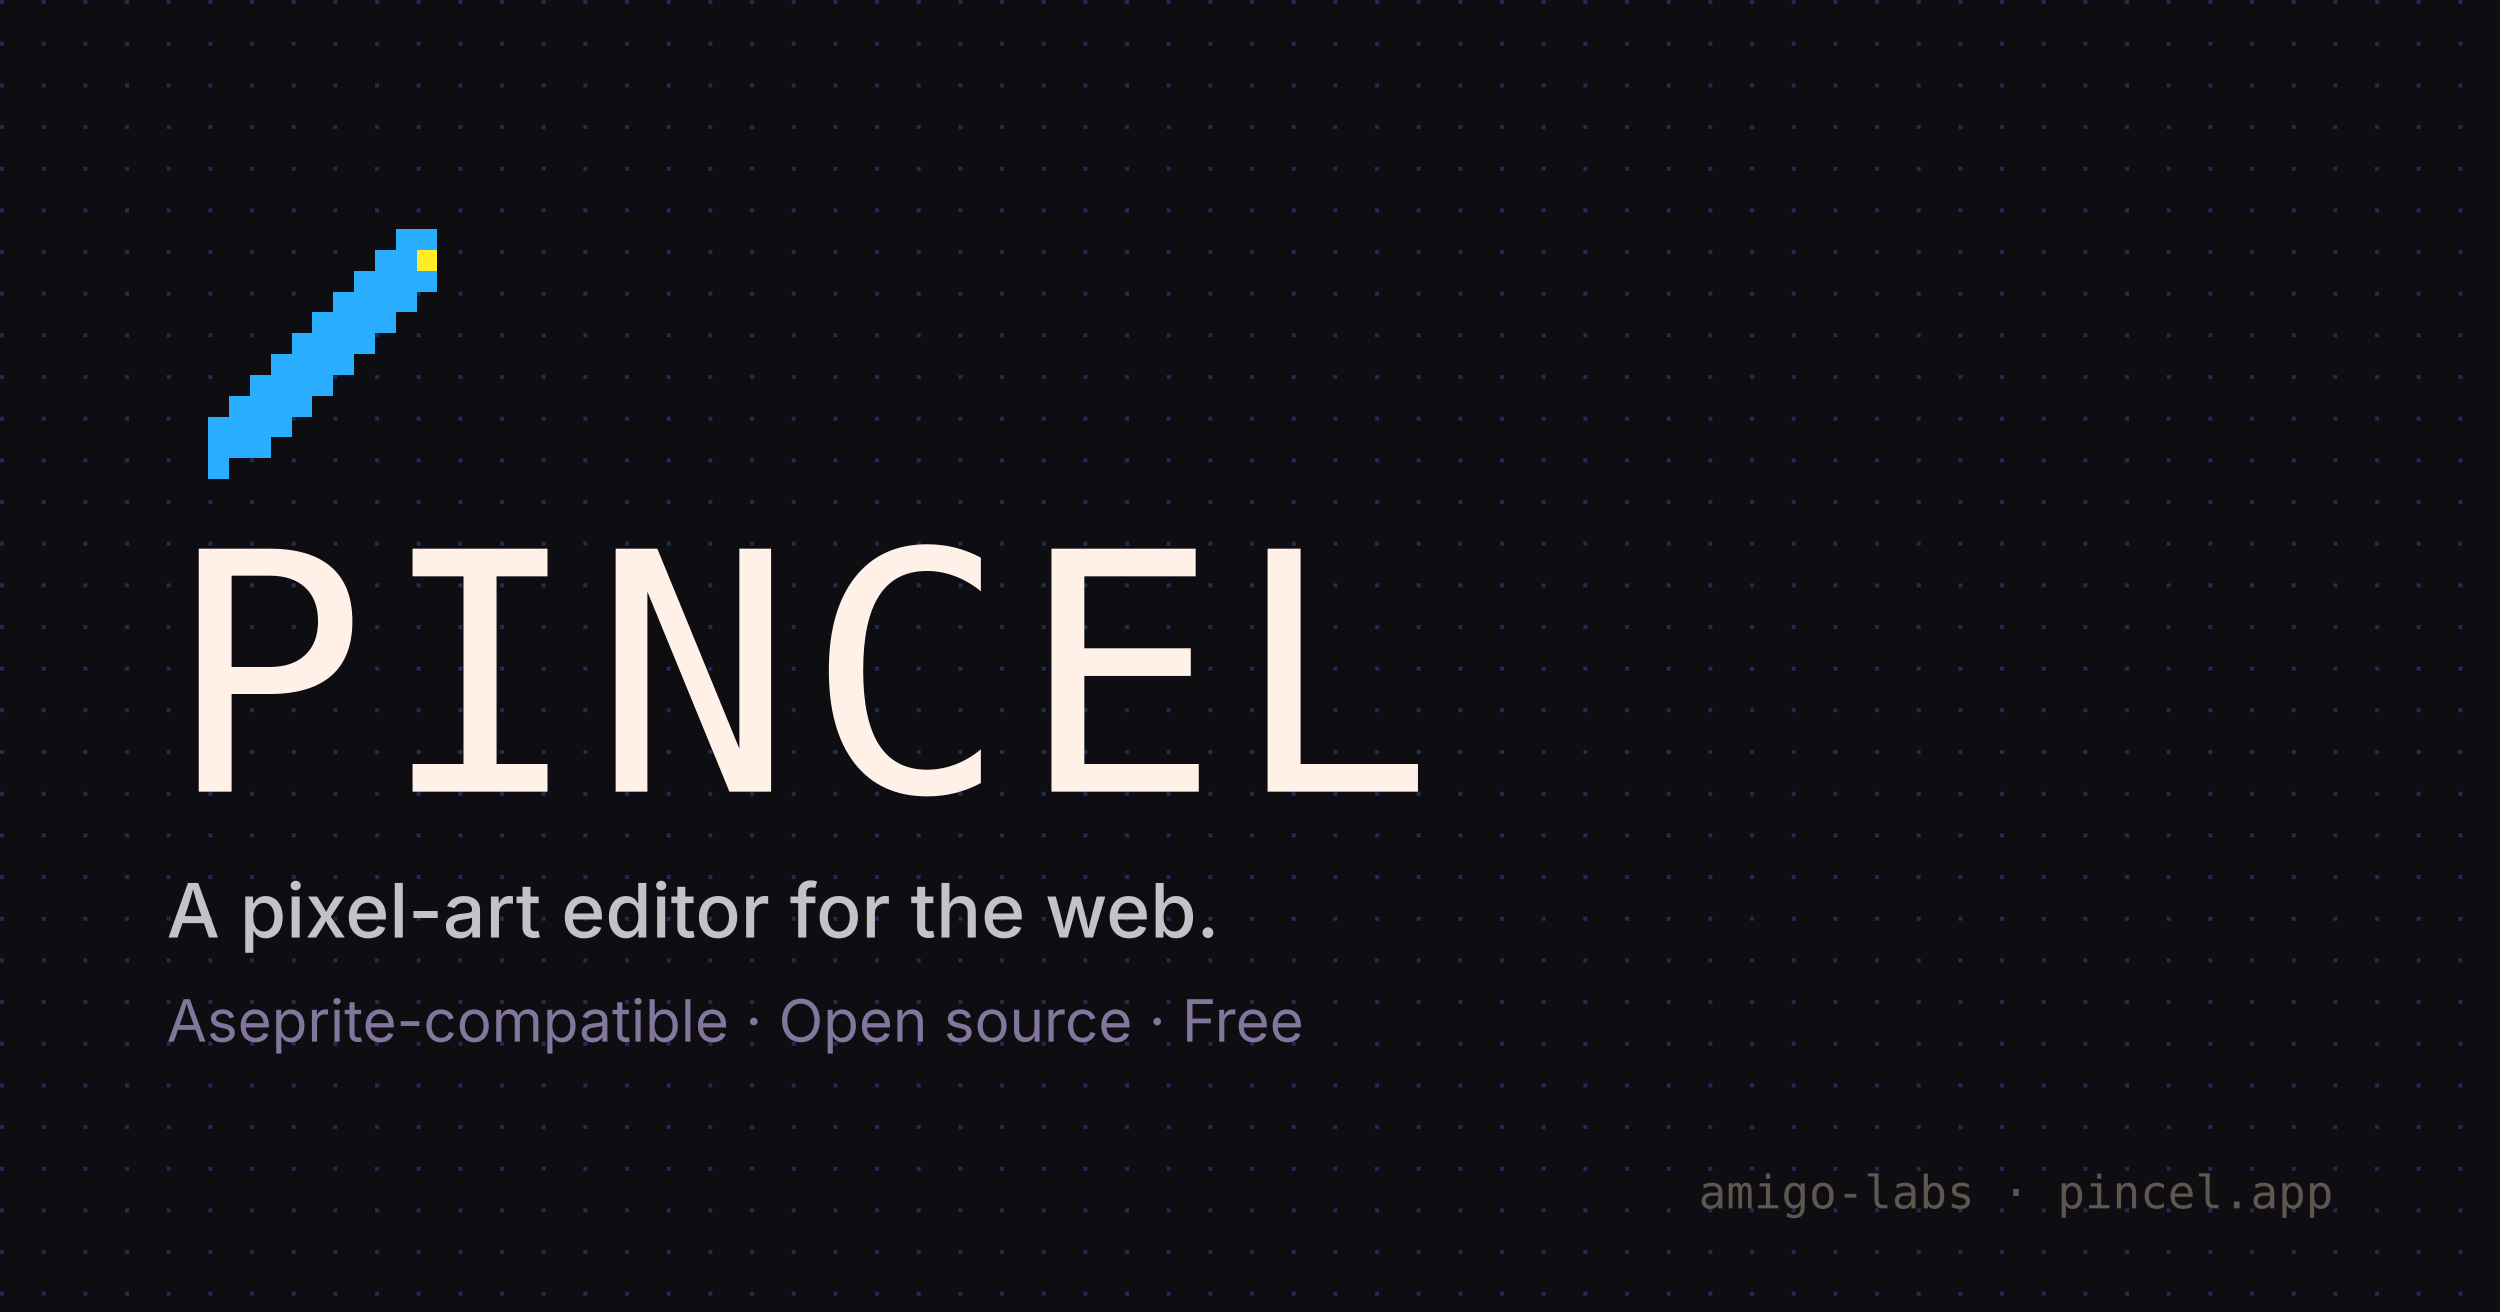
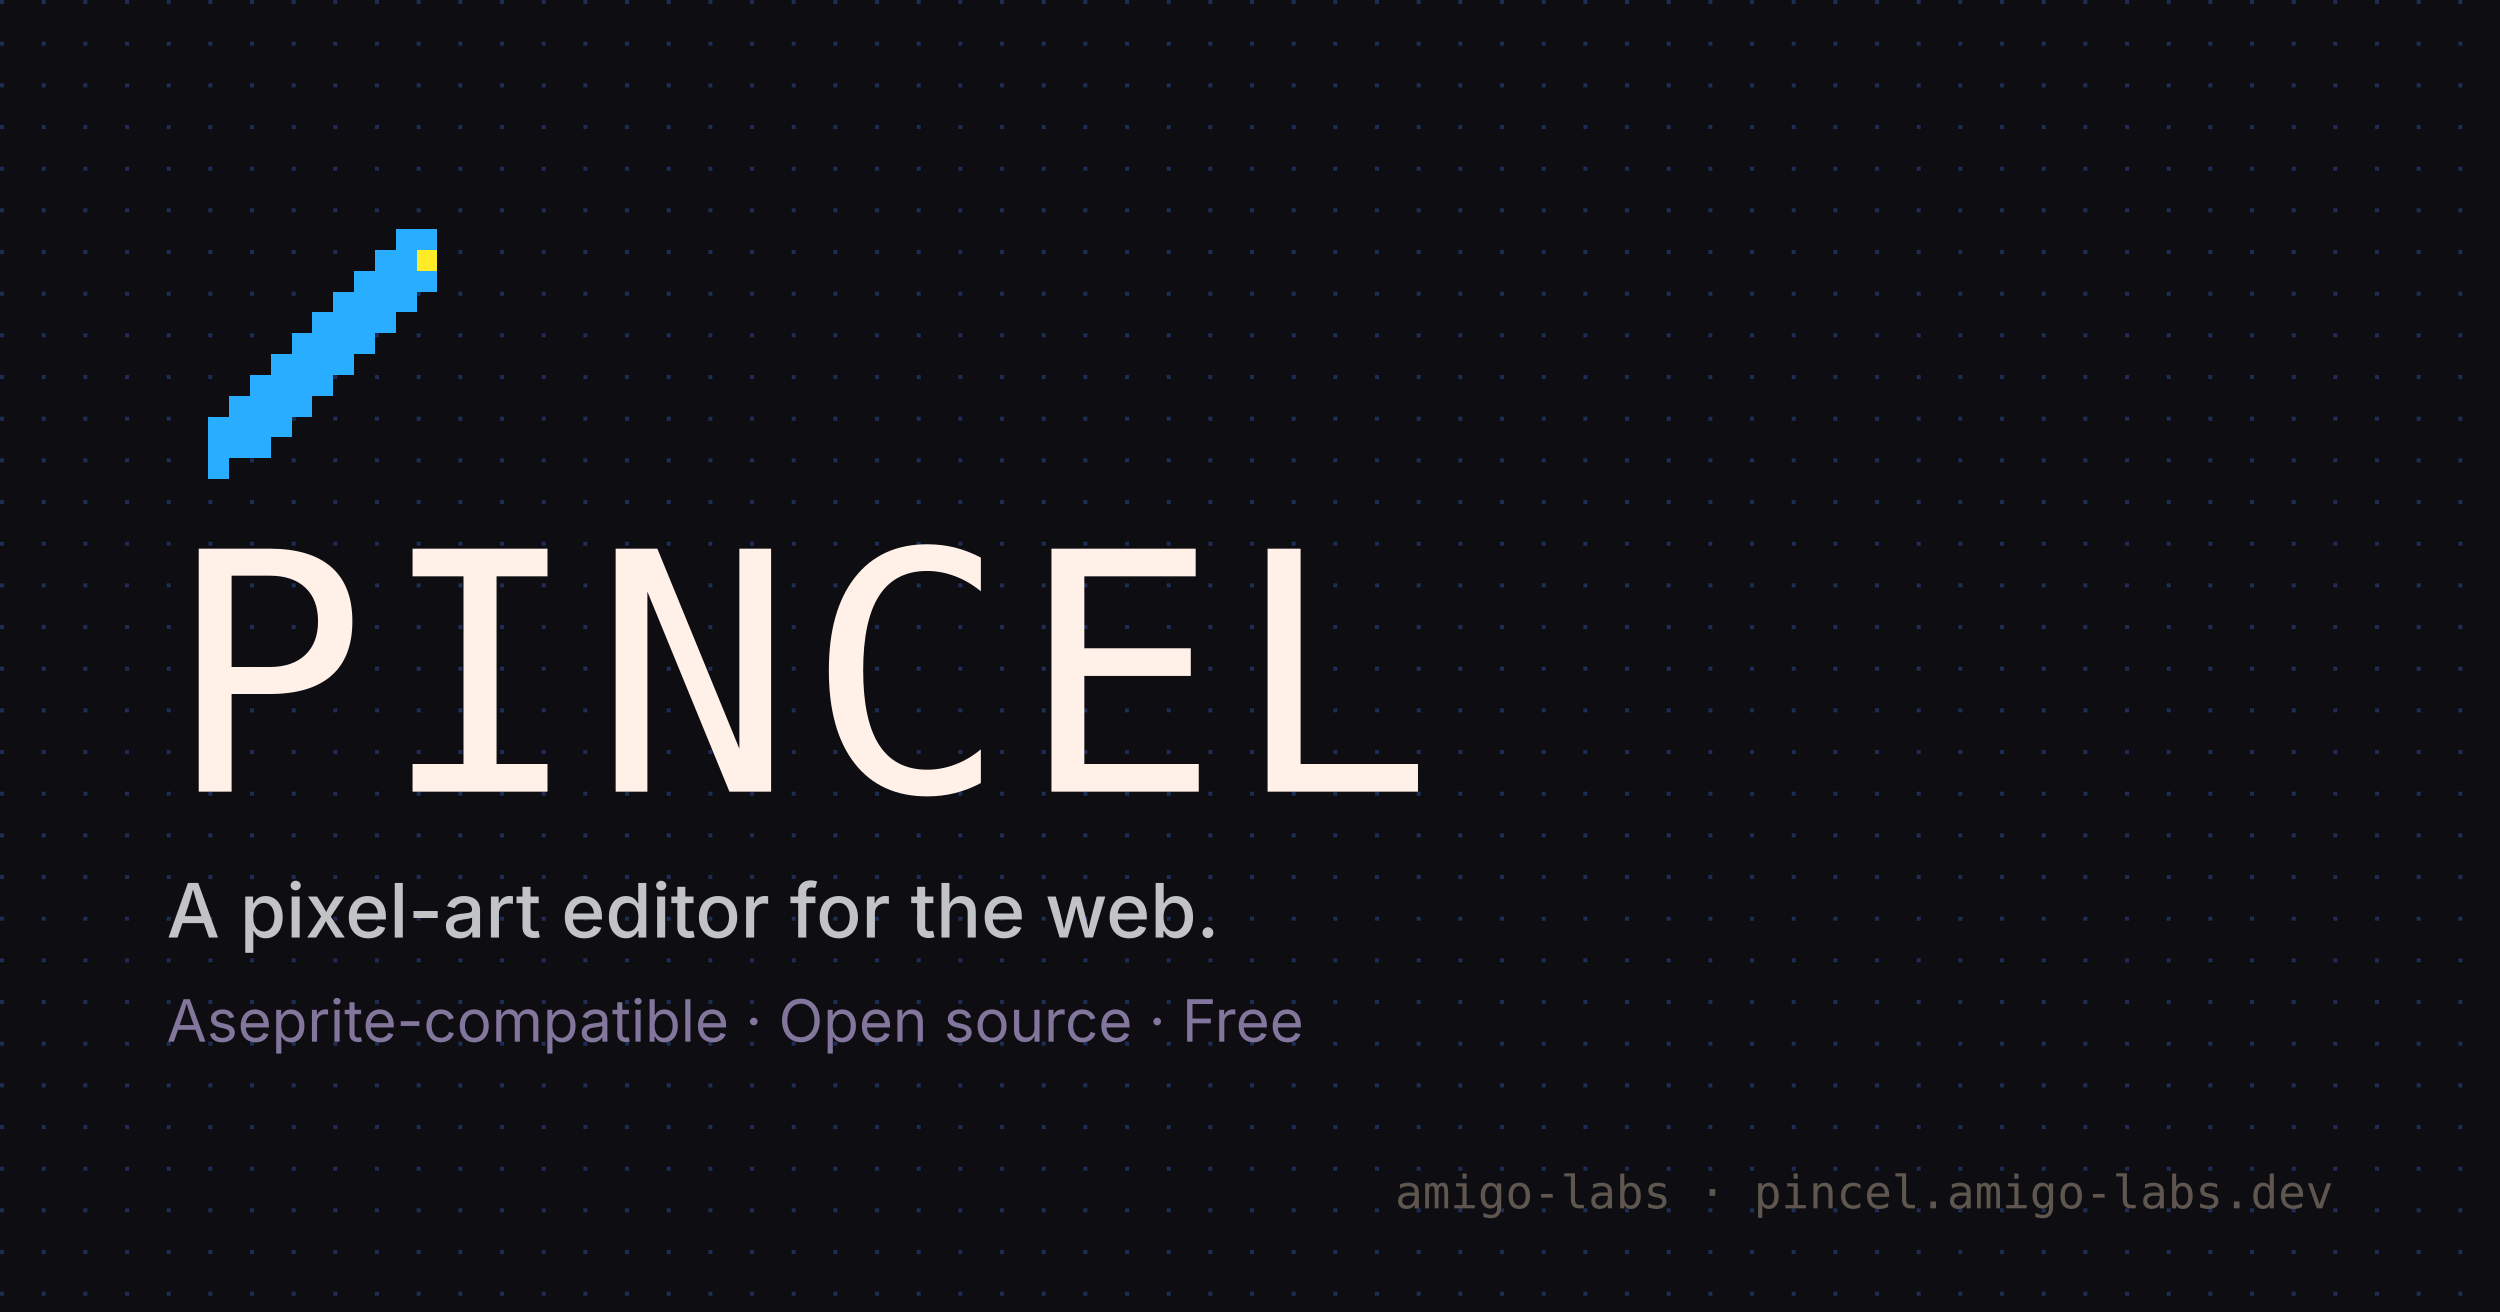
<svg xmlns="http://www.w3.org/2000/svg" viewBox="0 0 1200 630" shape-rendering="crispEdges">
  <defs>
    <pattern id="dots" x="0" y="0" width="20" height="20" patternUnits="userSpaceOnUse">
      <rect width="20" height="20" fill="#0d0d12" />
      <rect x="0" y="0" width="2" height="2" fill="#1d2b53" />
    </pattern>
  </defs>
  <rect width="1200" height="630" fill="url(#dots)" />
  <g transform="translate(80 90)" shape-rendering="crispEdges">
    <g fill="#29adff">
      <rect x="110" y="20" width="20" height="20" />
      <rect x="100" y="30" width="30" height="20" />
      <rect x="90" y="40" width="30" height="20" />
      <rect x="80" y="50" width="30" height="20" />
      <rect x="70" y="60" width="30" height="20" />
      <rect x="60" y="70" width="30" height="20" />
      <rect x="50" y="80" width="30" height="20" />
      <rect x="40" y="90" width="30" height="20" />
      <rect x="30" y="100" width="30" height="20" />
      <rect x="20" y="110" width="30" height="20" />
    </g>
    <rect x="20" y="130" width="10" height="10" fill="#29adff" />
    <rect x="120" y="30" width="10" height="10" fill="#ffec27" />
  </g>
  <text x="80" y="380" font-family="'VT323', monospace" font-size="160" fill="#fff1e8" letter-spacing="6">PINCEL</text>
  <text x="80" y="450" font-family="'Inter', system-ui, sans-serif" font-size="36" fill="#c2c3c7" font-weight="500">A pixel-art editor for the web.</text>
  <text x="80" y="500" font-family="'Inter', system-ui, sans-serif" font-size="28" fill="#83769c" font-weight="400">Aseprite-compatible · Open source · Free</text>
-   <text x="1120" y="580" font-family="'JetBrains Mono', monospace" font-size="22" fill="#5f574f" text-anchor="end">amigo-labs · pincel.app</text>
+   <text x="1120" y="580" font-family="'JetBrains Mono', monospace" font-size="22" fill="#5f574f" text-anchor="end">amigo-labs · pincel.amigo-labs.dev</text>
</svg>
